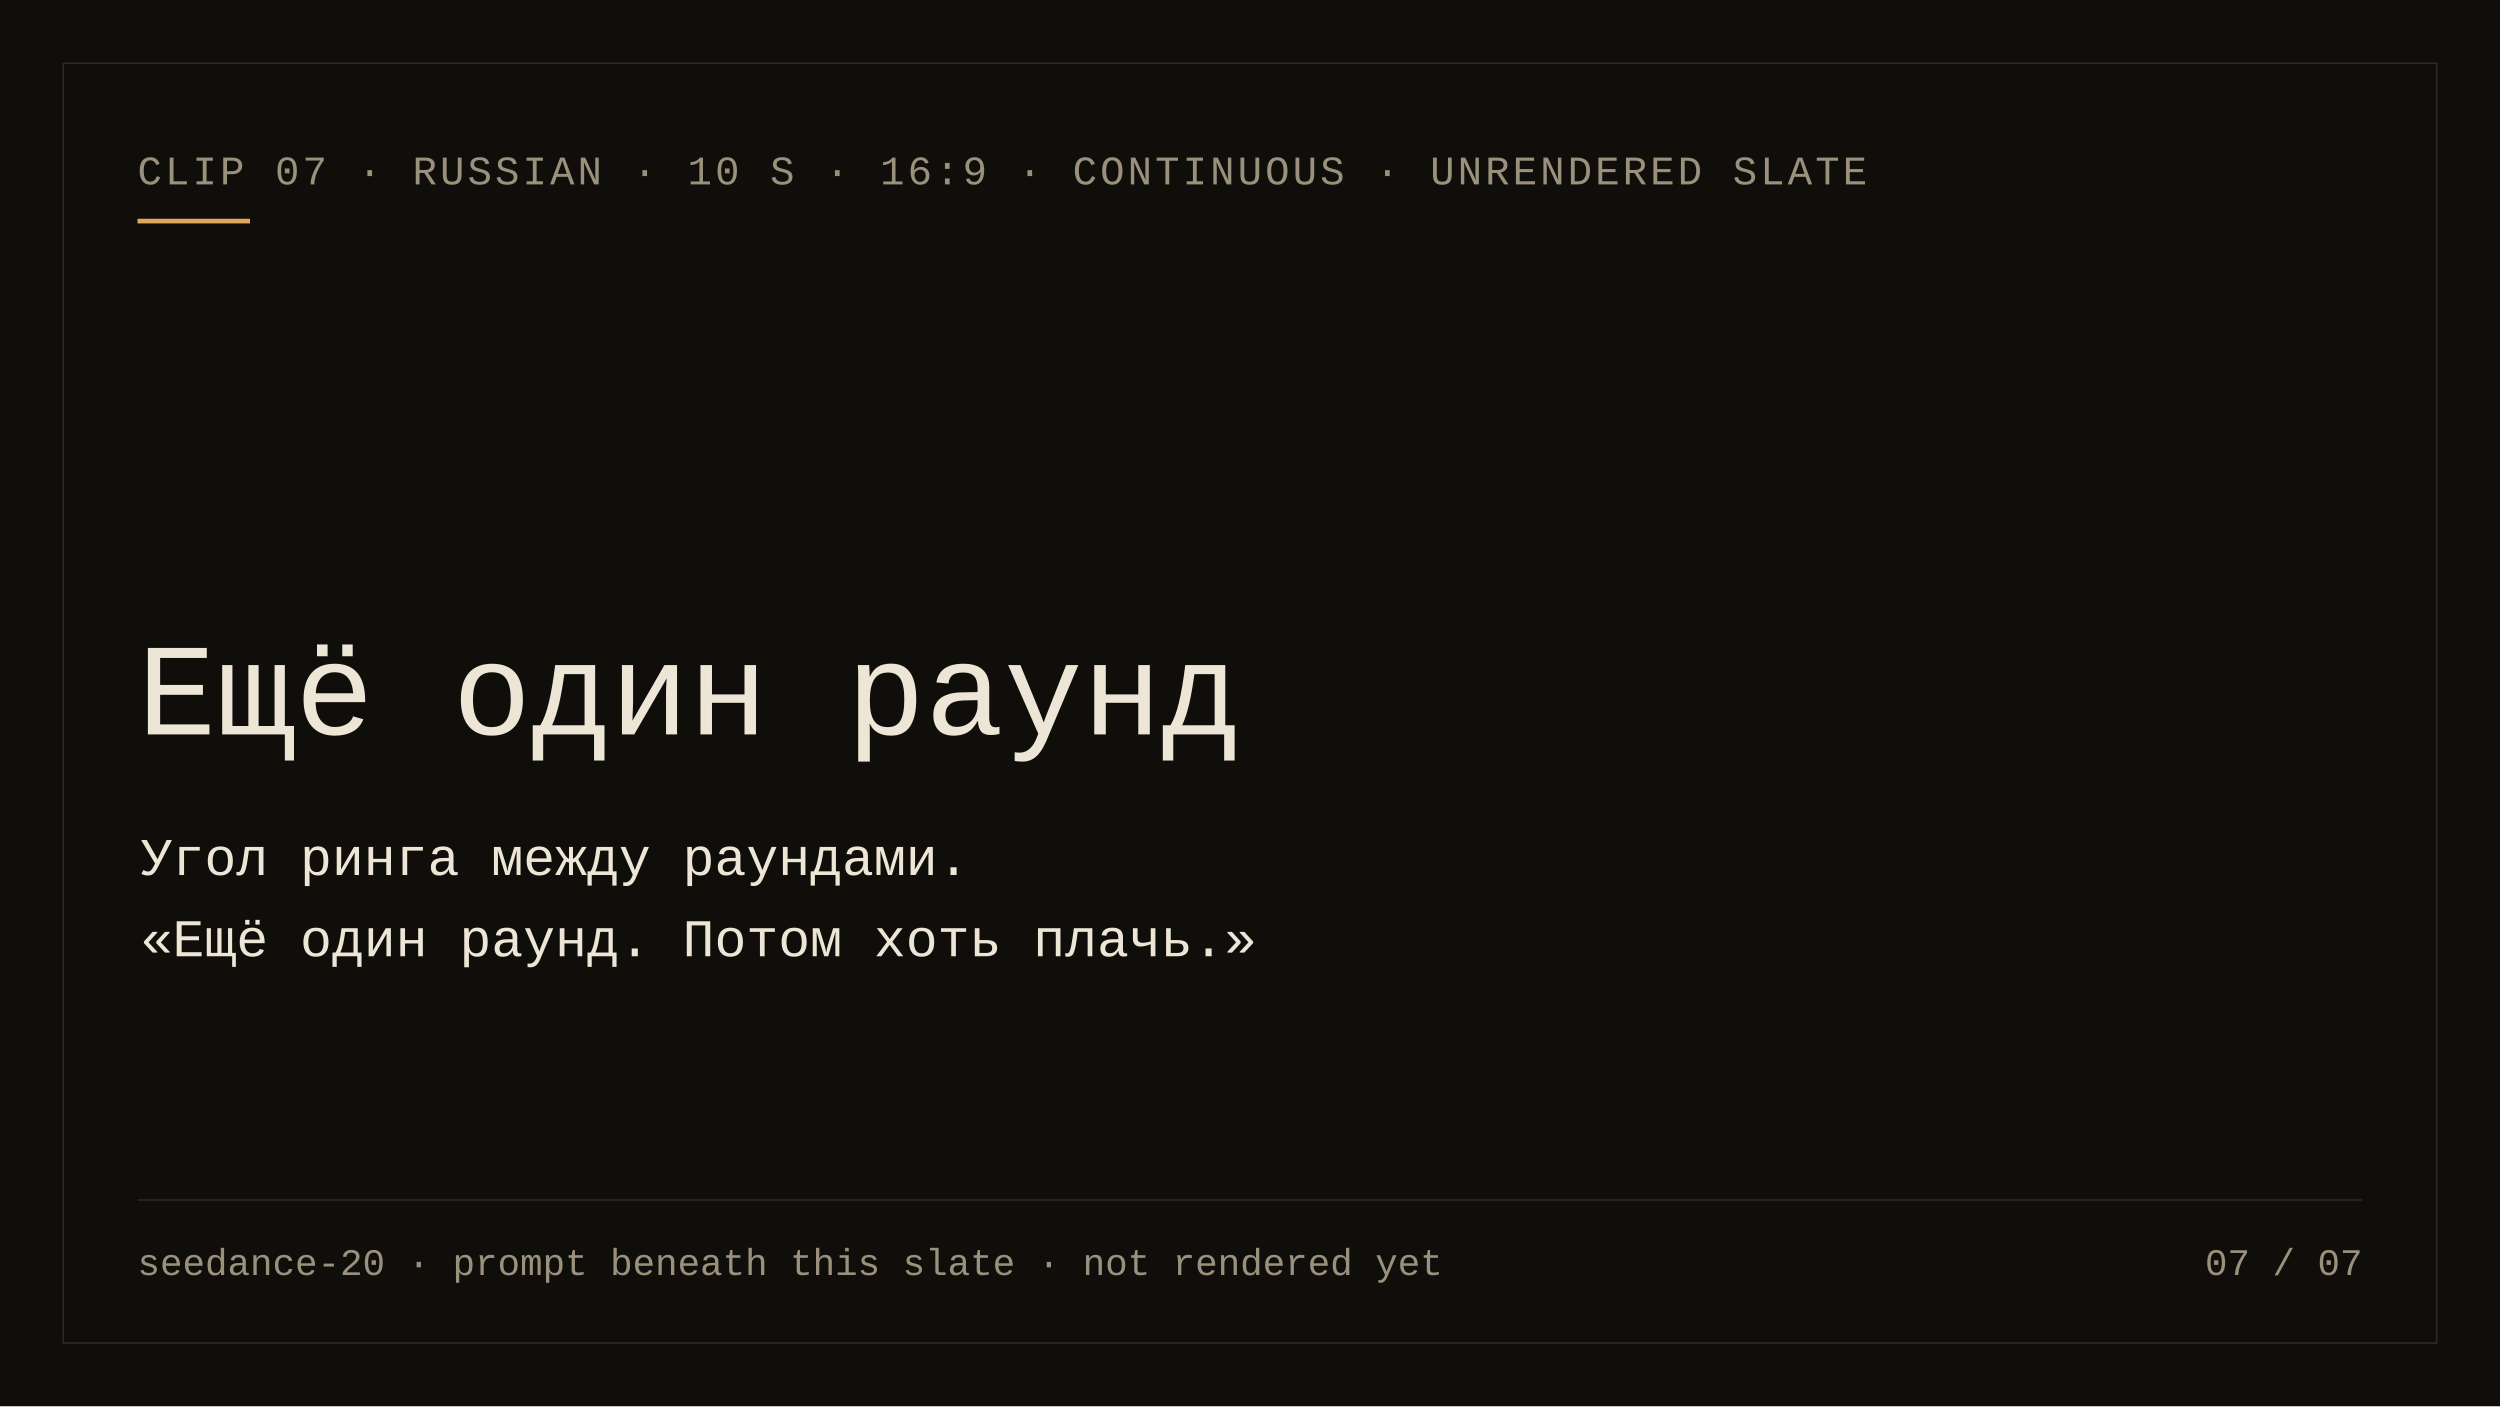
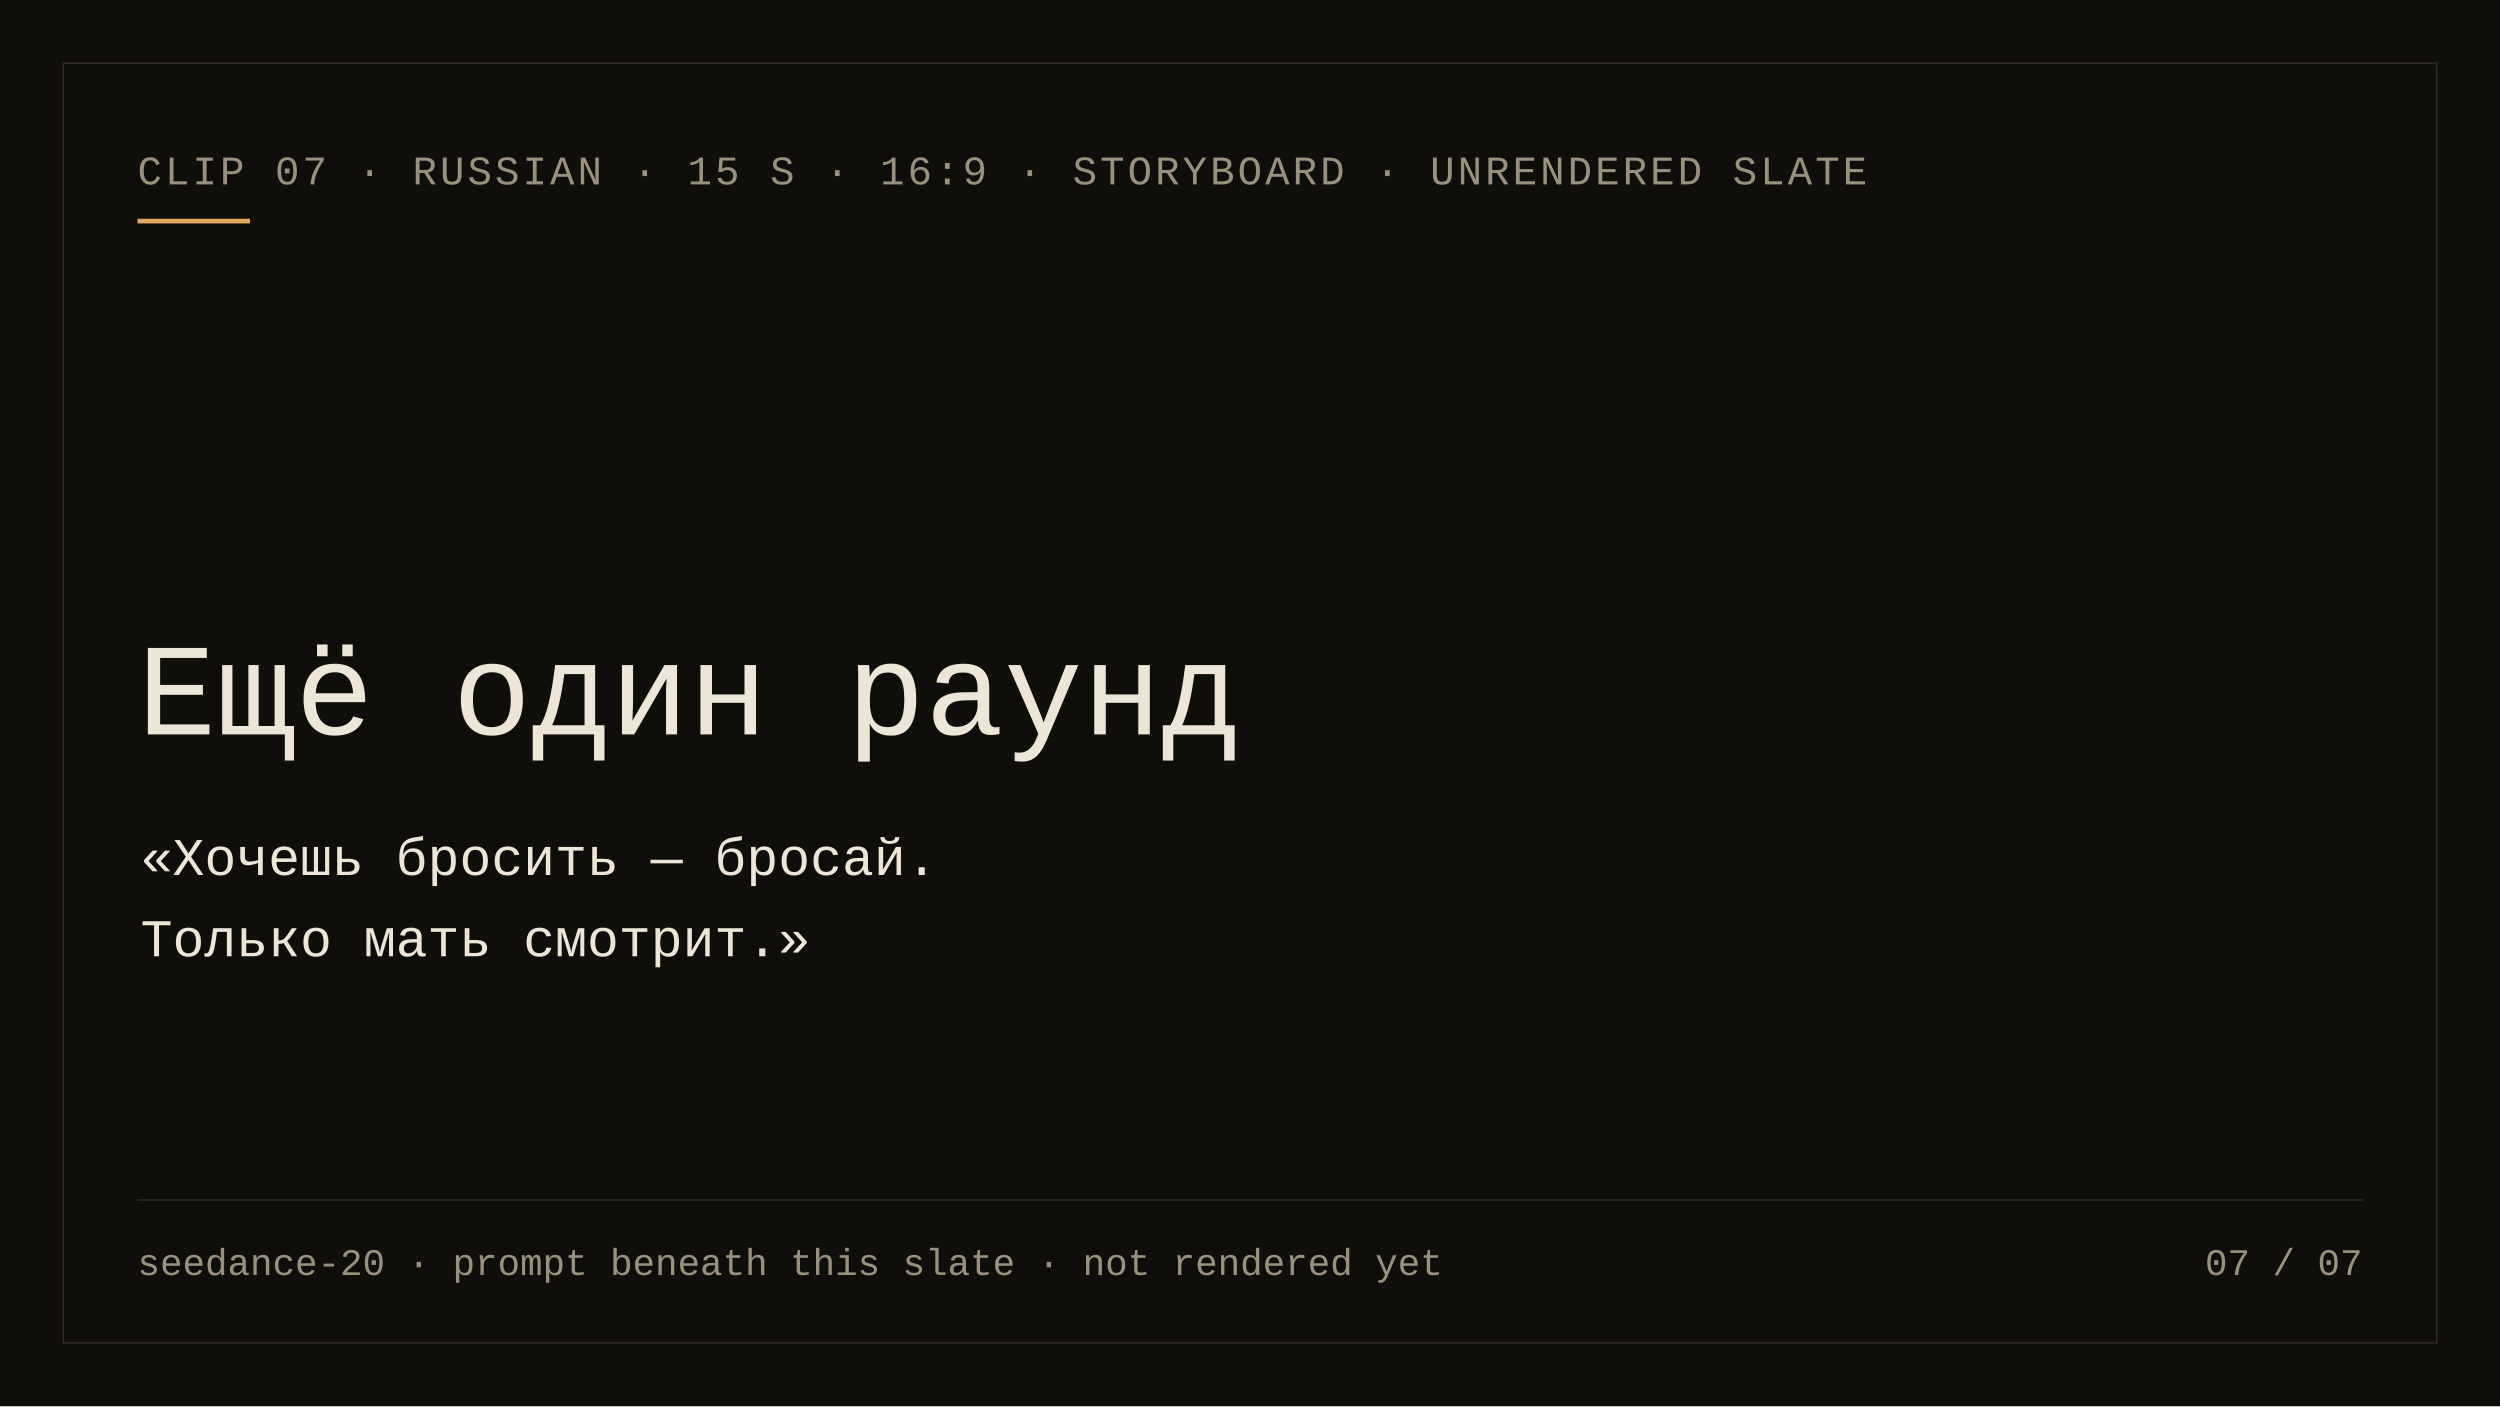
<svg xmlns="http://www.w3.org/2000/svg" viewBox="0 0 1600 900" width="1600" height="900" role="img" aria-labelledby="t d">
  <rect width="1600" height="900" fill="#100E0A" />
  <rect x="40.5" y="40.5" width="1519" height="819" fill="none" stroke="#2E2A22" stroke-width="1" />
-   <text x="88" y="118" font-family="ui-monospace, SFMono-Regular, Menlo, Consolas, 'Liberation Mono', monospace" font-size="26" letter-spacing="2" fill="#9A917D">CLIP 07 · RUSSIAN · 10 S · 16:9 · CONTINUOUS · UNRENDERED SLATE</text>
+   <text x="88" y="118" font-family="ui-monospace, SFMono-Regular, Menlo, Consolas, 'Liberation Mono', monospace" font-size="26" letter-spacing="2" fill="#9A917D">CLIP 07 · RUSSIAN · 15 S · 16:9 · STORYBOARD · UNRENDERED SLATE</text>
  <rect x="88" y="140" width="72" height="3" fill="#E2A75E" />
  <text x="88" y="470" font-family="ui-monospace, SFMono-Regular, Menlo, Consolas, 'Liberation Mono', monospace" font-size="84" fill="#EDE6D6">Ещё один раунд</text>
-   <text x="90" y="560" font-family="ui-monospace, SFMono-Regular, Menlo, Consolas, 'Liberation Mono', monospace" font-size="34" fill="#EDE6D6">Угол ринга между раундами.</text>
-   <text x="90" y="612" font-family="ui-monospace, SFMono-Regular, Menlo, Consolas, 'Liberation Mono', monospace" font-size="34" fill="#EDE6D6">«Ещё один раунд. Потом хоть плачь.»</text>
+   <text x="90" y="560" font-family="ui-monospace, SFMono-Regular, Menlo, Consolas, 'Liberation Mono', monospace" font-size="34" fill="#EDE6D6">«Хочешь бросить — бросай.</text>
+   <text x="90" y="612" font-family="ui-monospace, SFMono-Regular, Menlo, Consolas, 'Liberation Mono', monospace" font-size="34" fill="#EDE6D6">Только мать смотрит.»</text>
  <line x1="88" y1="768" x2="1512" y2="768" stroke="#2E2A22" stroke-width="1" />
  <text x="88" y="816" font-family="ui-monospace, SFMono-Regular, Menlo, Consolas, 'Liberation Mono', monospace" font-size="24" fill="#9A917D">seedance-20 · prompt beneath this slate · not rendered yet</text>
  <text x="1512" y="816" text-anchor="end" font-family="ui-monospace, SFMono-Regular, Menlo, Consolas, 'Liberation Mono', monospace" font-size="24" fill="#9A917D">07 / 07</text>
</svg>
